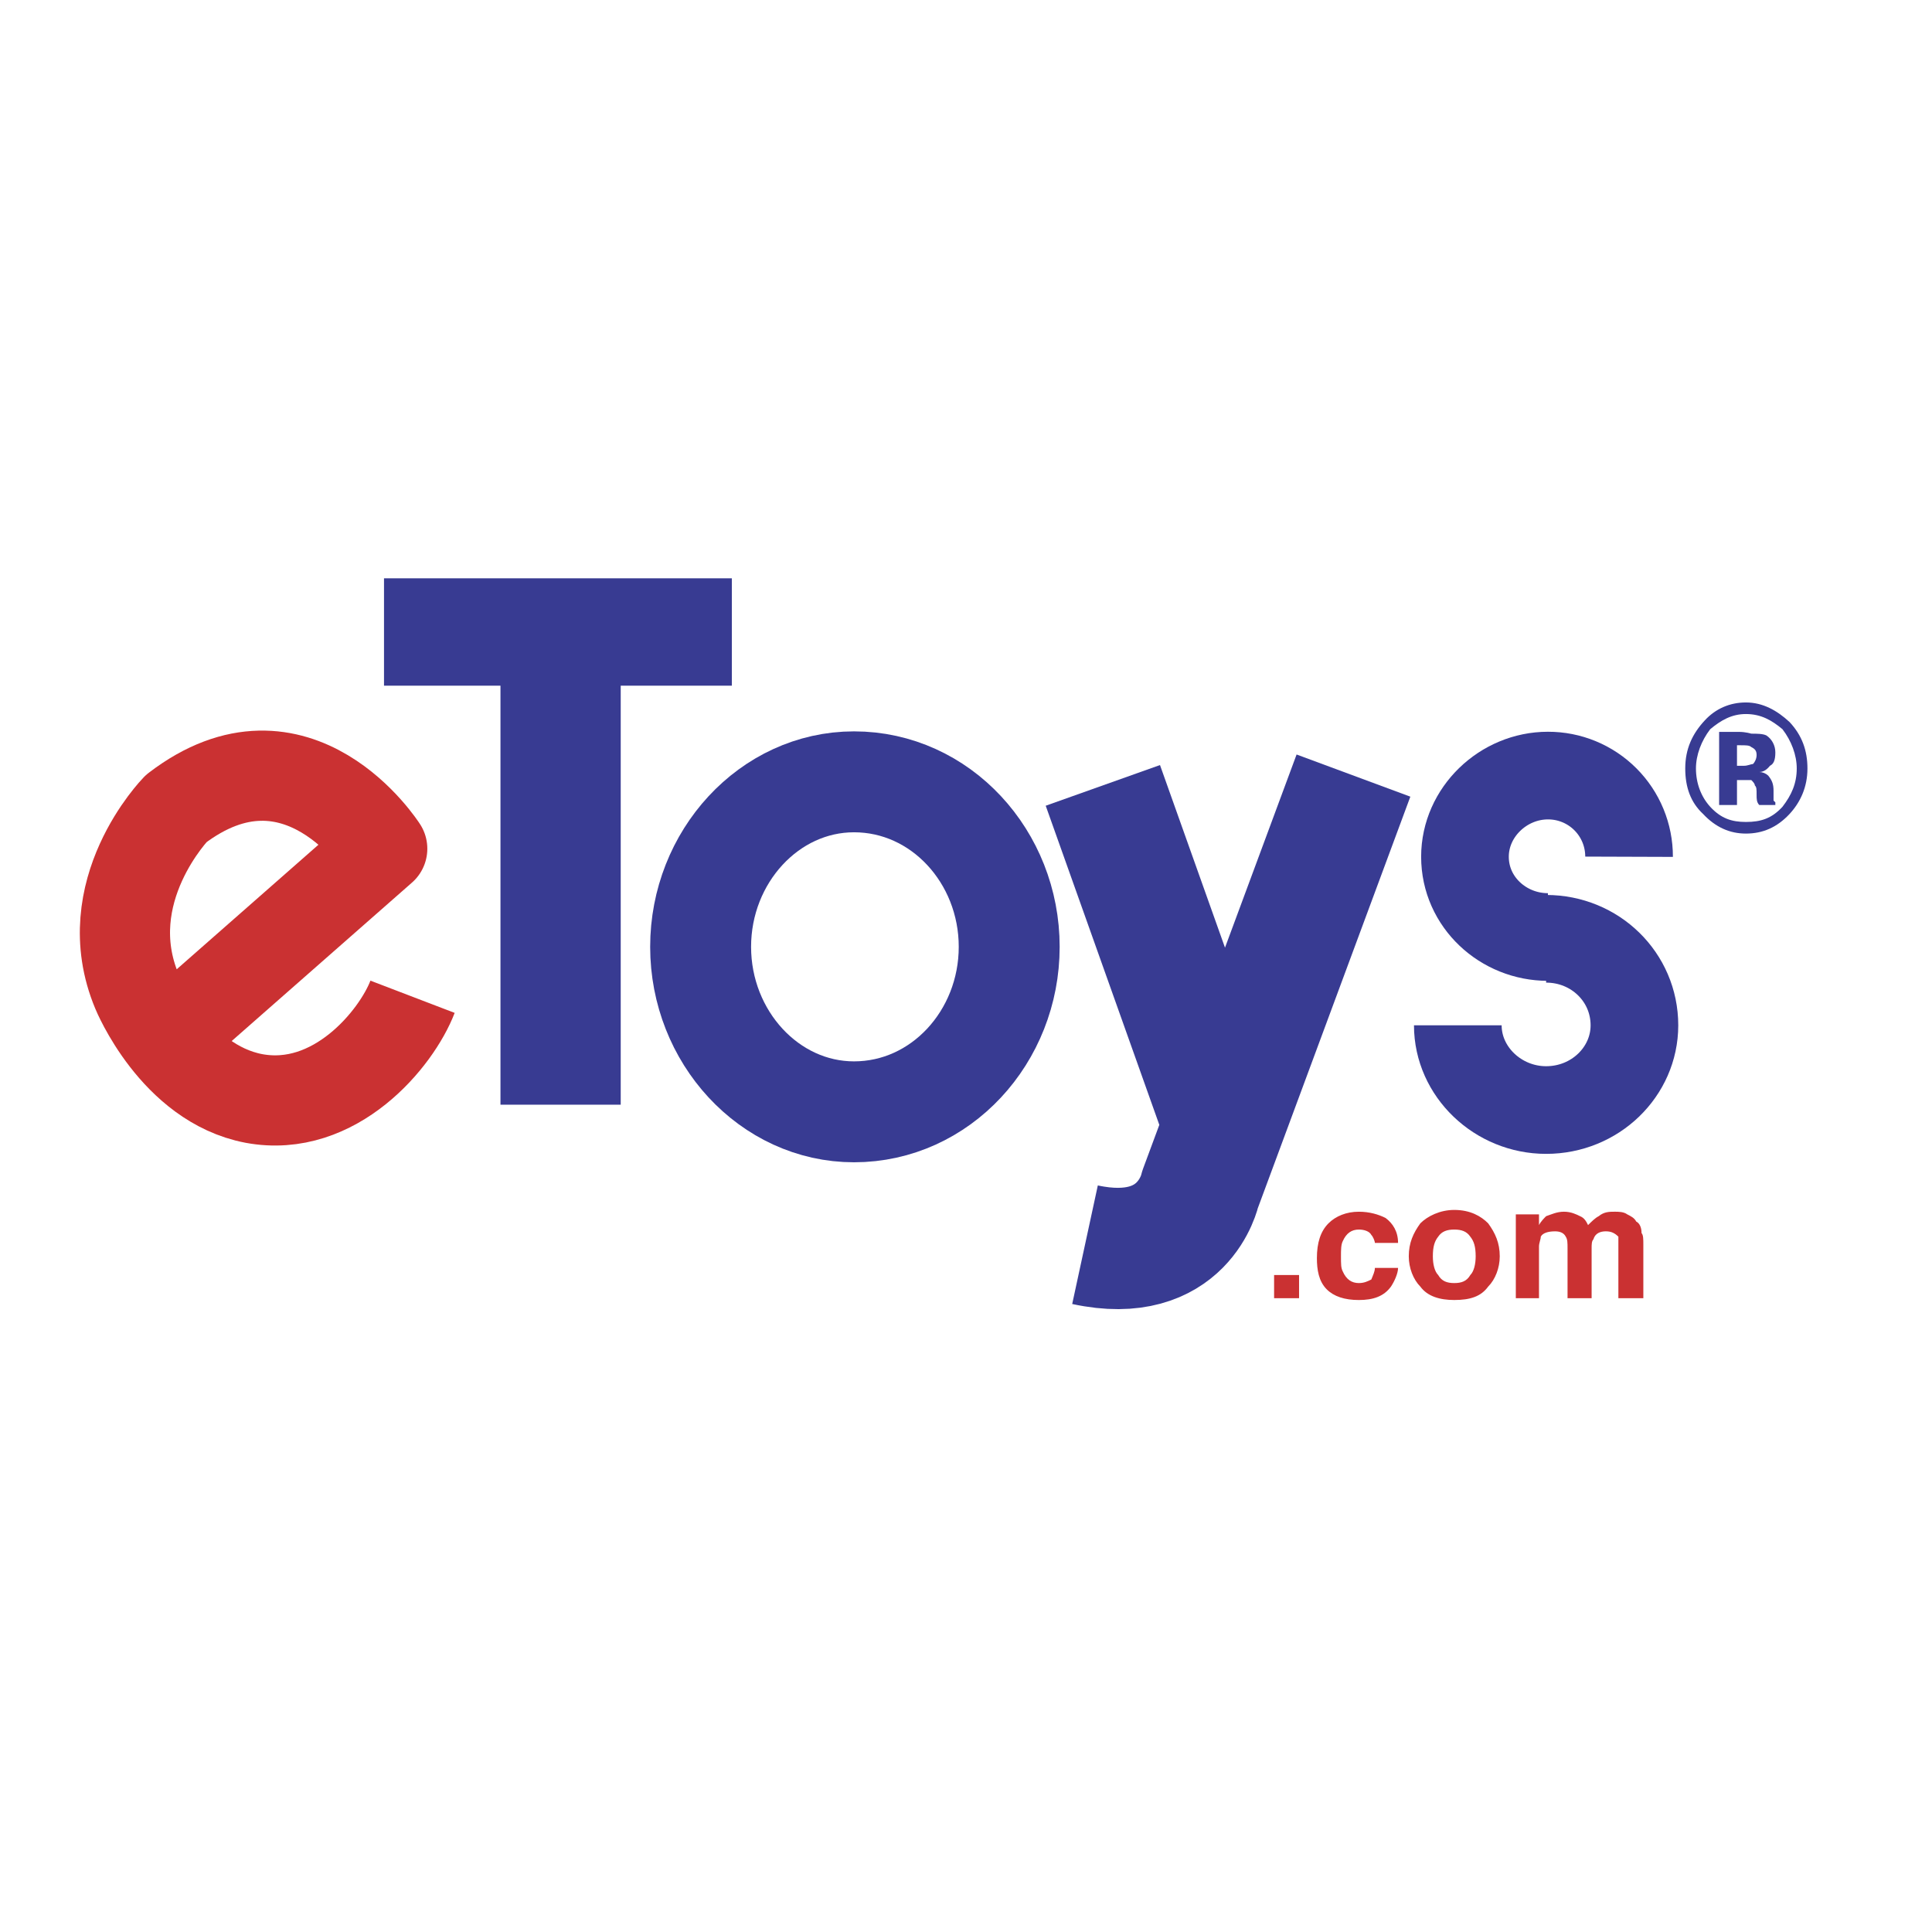
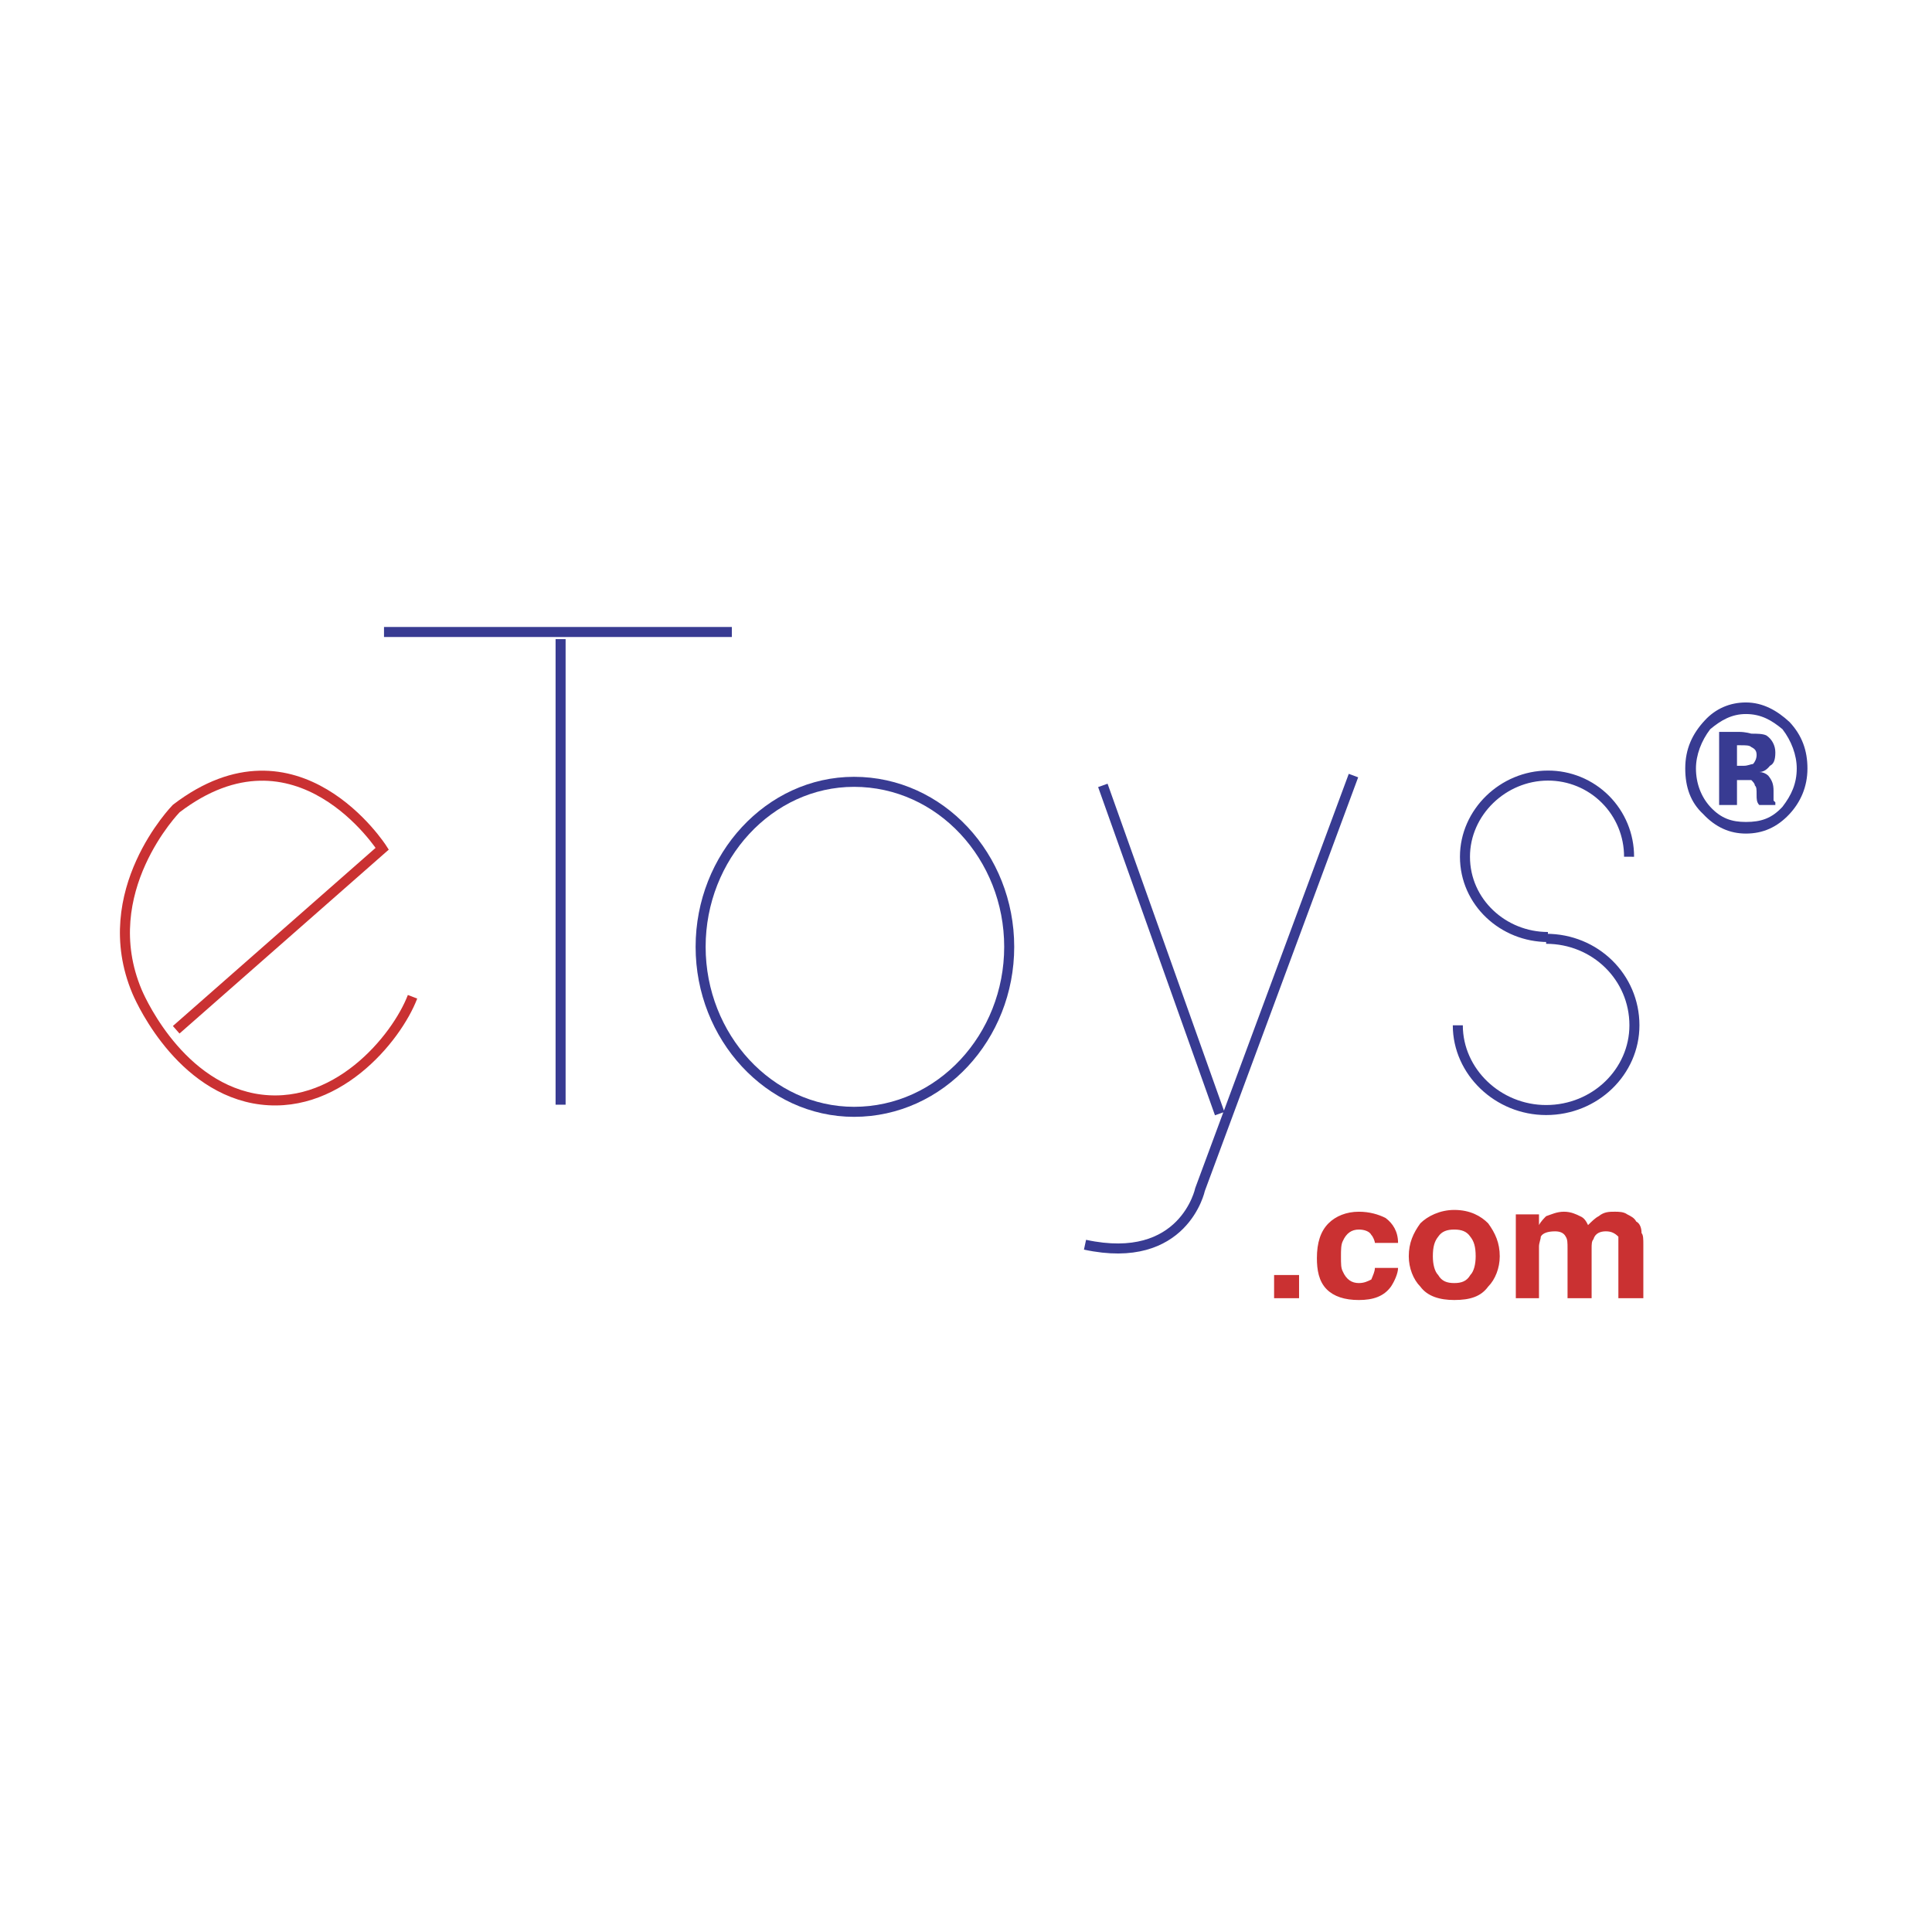
<svg xmlns="http://www.w3.org/2000/svg" width="2500" height="2500" viewBox="0 0 192.744 192.744">
  <path fillRule="evenodd" clipRule="evenodd" fill="#fff" d="M0 0h192.744v192.744H0V0z" />
-   <path d="M17.578 102.734l20.554-18.063s-8.453-13.258-20.554-4.004c0 0-8.097 8.275-3.915 18.241 0 0 3.737 9.164 11.656 10.677 8.097 1.513 14.237-5.961 15.838-10.144" fill="none" stroke="#ca3132" stroke-width="8.998" strokeLinecap="round" stroke-linejoin="round" stroke-miterlimit="2.613" />
-   <path fill="none" stroke="#383b92" stroke-width="11.996" strokeLinecap="round" stroke-linejoin="round" stroke-miterlimit="2.613" d="M55.927 63.762v46.446" />
-   <path fill="none" stroke="#383b92" stroke-width="10.715" strokeLinecap="round" stroke-linejoin="round" stroke-miterlimit="2.613" d="M38.31 63.05h34.701" />
-   <path d="M100.682 94.459c0 8.986-6.85 16.461-15.481 16.461-8.453 0-15.304-7.475-15.304-16.461 0-8.987 6.851-16.461 15.304-16.461 8.631 0 15.481 7.474 15.481 16.461z" fill="none" stroke="#383b92" stroke-width="10.068" strokeLinecap="round" stroke-linejoin="round" stroke-miterlimit="2.613" />
-   <path d="M110.025 78.354l11.656 32.744m13.346-33.723l-15.303 41.286s-1.602 7.651-11.479 5.517" fill="none" stroke="#383b92" stroke-width="12.102" strokeLinecap="round" stroke-linejoin="round" stroke-miterlimit="2.613" />
-   <path d="M154.426 93.48c-4.449 0-8.275-3.471-8.275-8.008 0-4.449 3.826-8.097 8.275-8.097a8.07 8.07 0 0 1 8.096 8.097m-8.274 8.186c4.893 0 8.809 3.826 8.809 8.631 0 4.627-3.916 8.453-8.809 8.453-4.807 0-8.811-3.826-8.811-8.453" fill="none" stroke="#383b92" stroke-width="8.745" strokeLinecap="round" stroke-linejoin="round" stroke-miterlimit="2.613" />
+   <path d="M17.578 102.734l20.554-18.063s-8.453-13.258-20.554-4.004c0 0-8.097 8.275-3.915 18.241 0 0 3.737 9.164 11.656 10.677 8.097 1.513 14.237-5.961 15.838-10.144" fill="none" stroke="#ca3132" strokeWidth="8.998" strokeLinecap="round" strokeLinejoin="round" stroke-miterlimit="2.613" />
+   <path fill="none" stroke="#383b92" strokeWidth="11.996" strokeLinecap="round" strokeLinejoin="round" stroke-miterlimit="2.613" d="M55.927 63.762v46.446" />
+   <path fill="none" stroke="#383b92" strokeWidth="10.715" strokeLinecap="round" strokeLinejoin="round" stroke-miterlimit="2.613" d="M38.31 63.05h34.701" />
+   <path d="M100.682 94.459c0 8.986-6.85 16.461-15.481 16.461-8.453 0-15.304-7.475-15.304-16.461 0-8.987 6.851-16.461 15.304-16.461 8.631 0 15.481 7.474 15.481 16.461z" fill="none" stroke="#383b92" strokeWidth="10.068" strokeLinecap="round" strokeLinejoin="round" stroke-miterlimit="2.613" />
+   <path d="M110.025 78.354l11.656 32.744m13.346-33.723l-15.303 41.286s-1.602 7.651-11.479 5.517" fill="none" stroke="#383b92" strokeWidth="12.102" strokeLinecap="round" strokeLinejoin="round" stroke-miterlimit="2.613" />
+   <path d="M154.426 93.48c-4.449 0-8.275-3.471-8.275-8.008 0-4.449 3.826-8.097 8.275-8.097a8.07 8.07 0 0 1 8.096 8.097m-8.274 8.186c4.893 0 8.809 3.826 8.809 8.631 0 4.627-3.916 8.453-8.809 8.453-4.807 0-8.811-3.826-8.811-8.453" fill="none" stroke="#383b92" strokeWidth="8.745" strokeLinecap="round" strokeLinejoin="round" stroke-miterlimit="2.613" />
  <path fillRule="evenodd" clipRule="evenodd" fill="#ca3132" d="M127.109 129.516h2.491v-2.313h-2.491v2.313zM137.164 124c0-.179-.18-.623-.357-.801-.178-.356-.711-.534-1.244-.534-.713 0-1.246.355-1.602 1.156-.18.356-.18.89-.18 1.513 0 .801 0 1.157.18 1.513.355.801.889 1.157 1.602 1.157.533 0 .889-.179 1.244-.356.178-.444.357-.801.357-1.156h2.312c0 .533-.355 1.334-.711 1.868-.713.979-1.781 1.335-3.203 1.335-1.424 0-2.492-.356-3.203-1.067-.801-.802-.98-1.958-.98-3.115 0-1.512.357-2.669 1.158-3.47.711-.712 1.779-1.157 3.025-1.157 1.066 0 1.957.268 2.668.623.713.534 1.246 1.335 1.246 2.492h-2.312V124zM145.082 128.004c-.711 0-1.246-.179-1.602-.801-.355-.356-.533-1.068-.533-1.869 0-.979.178-1.513.533-1.957.355-.534.891-.712 1.602-.712.713 0 1.246.178 1.602.712.355.444.535.979.535 1.957 0 .801-.18 1.513-.535 1.869-.356.622-.889.801-1.602.801zm4.539-2.67c0-1.334-.445-2.313-1.158-3.292-.711-.712-1.779-1.335-3.381-1.335-1.424 0-2.668.623-3.381 1.335-.711.979-1.156 1.958-1.156 3.292 0 1.157.445 2.313 1.156 3.025.713.979 1.957 1.335 3.381 1.335 1.602 0 2.67-.356 3.381-1.335.713-.712 1.158-1.868 1.158-3.025zM162.344 121.152c.355.178.713.355.891.712.355.178.533.623.533 1.156.178.179.178.623.178 1.157v5.338h-2.49v-5.338-.801c-.357-.356-.713-.534-1.246-.534-.535 0-1.068.178-1.246.801-.178.178-.178.534-.178.89v4.982h-2.402v-4.982c0-.533 0-.89-.178-1.156-.178-.356-.535-.534-1.068-.534-.711 0-1.246.178-1.424.534 0 .267-.178.623-.178.979v5.16h-2.312v-8.363h2.312v1.067c.178-.355.533-.712.713-.89.533-.178 1.066-.445 1.779-.445.711 0 1.244.268 1.602.445.443.178.623.534.801.89.355-.355.711-.712 1.066-.89.535-.445 1.068-.445 1.602-.445.356 0 .889 0 1.245.267z" />
  <path d="M174.178 71.235c1.514 0 2.58.624 3.648 1.513.891 1.157 1.424 2.58 1.424 3.915 0 1.512-.533 2.669-1.424 3.826-1.068 1.157-2.135 1.513-3.648 1.513-1.424 0-2.49-.355-3.559-1.513-.891-.979-1.424-2.313-1.424-3.826 0-1.335.533-2.758 1.424-3.915 1.069-.889 2.135-1.513 3.559-1.513zm6.14 5.429c0-1.78-.535-3.292-1.781-4.627-1.244-1.156-2.668-1.957-4.359-1.957-1.602 0-3.025.623-4.092 1.78-1.246 1.334-1.959 2.847-1.959 4.805 0 1.869.535 3.381 1.779 4.538 1.246 1.335 2.67 1.958 4.271 1.958 1.691 0 3.115-.623 4.359-1.958 1.069-1.159 1.782-2.671 1.782-4.539zm-5.072-1.335c0 .356-.178.712-.355.89-.178 0-.535.178-.891.178h-.711V74.35h.355c.533 0 .889 0 1.068.178.356.178.534.356.534.801zm-1.957 4.983V77.82h1.424c.178.178.355.355.355.534.178.178.178.356.178.979 0 .355 0 .711.268.979h1.602v-.267l-.18-.178V78.888c0-.712-.178-1.067-.533-1.513a1.357 1.357 0 0 0-.889-.356c.355 0 .711-.178 1.066-.623.355-.178.535-.534.535-1.334 0-.712-.357-1.335-.891-1.691-.355-.178-.979-.178-1.512-.178 0 0-.535-.178-1.246-.178h-1.959v7.296h1.782v.001z" fillRule="evenodd" clipRule="evenodd" fill="#383b92" />
</svg>
